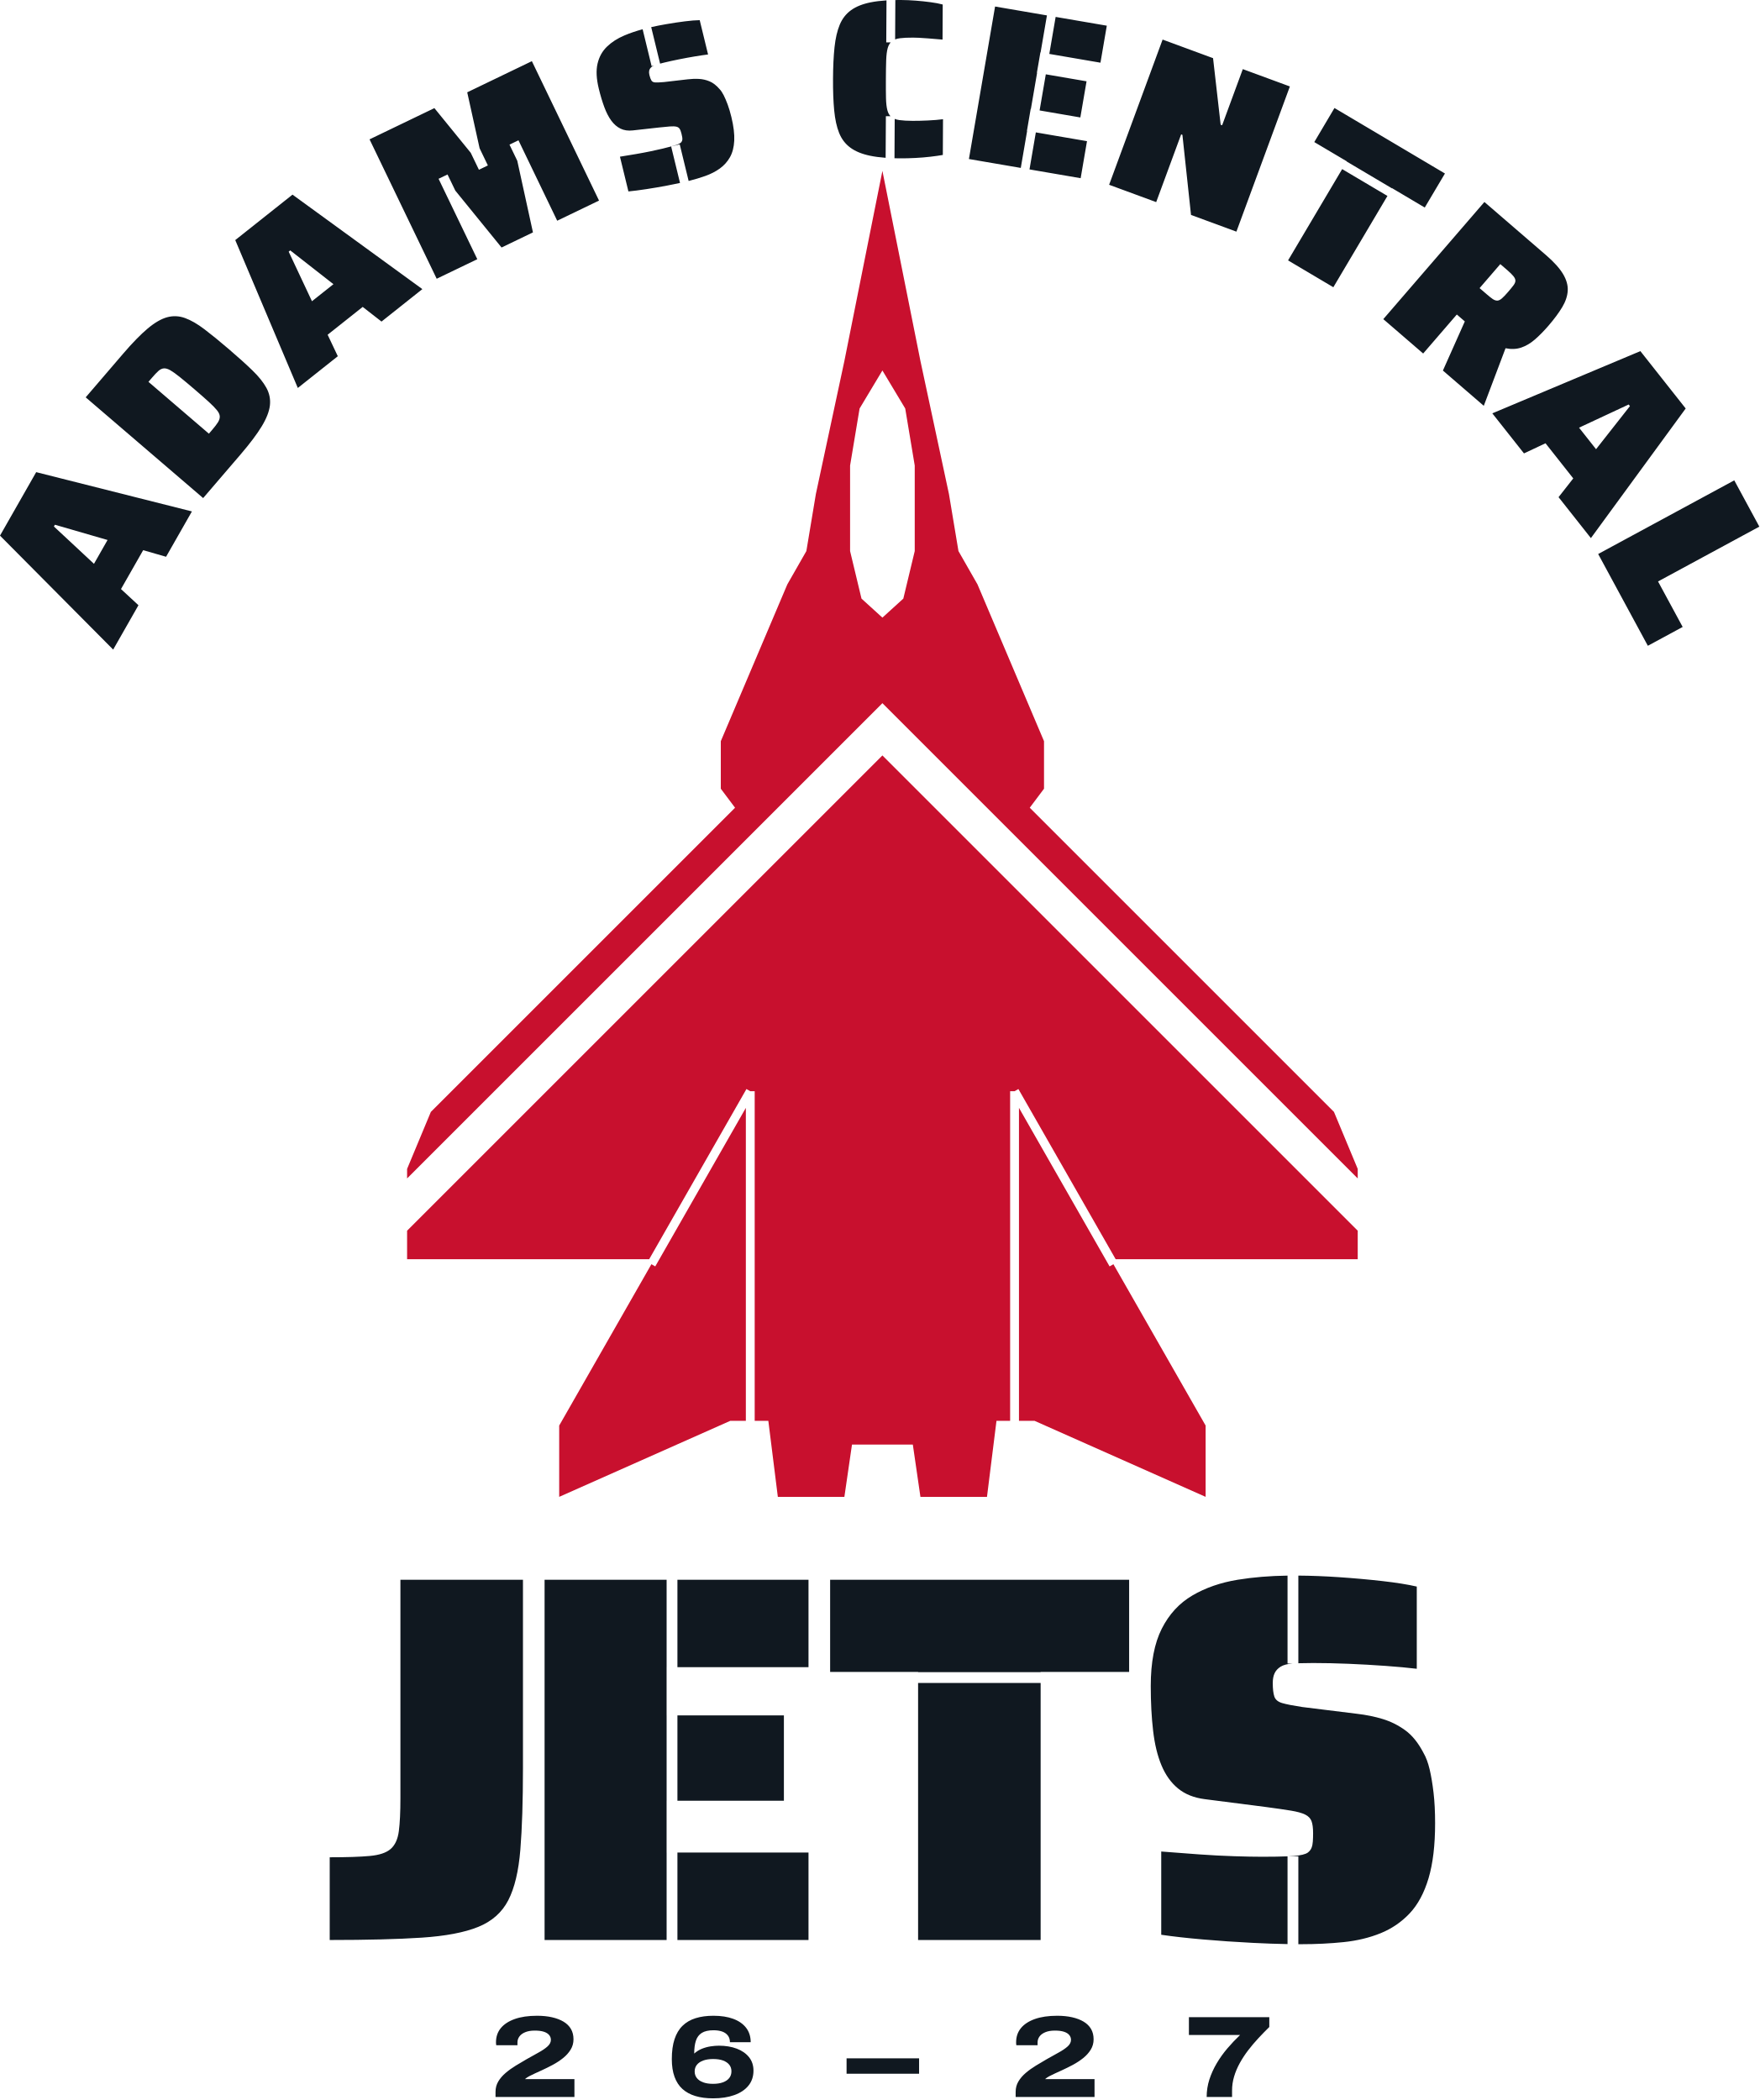
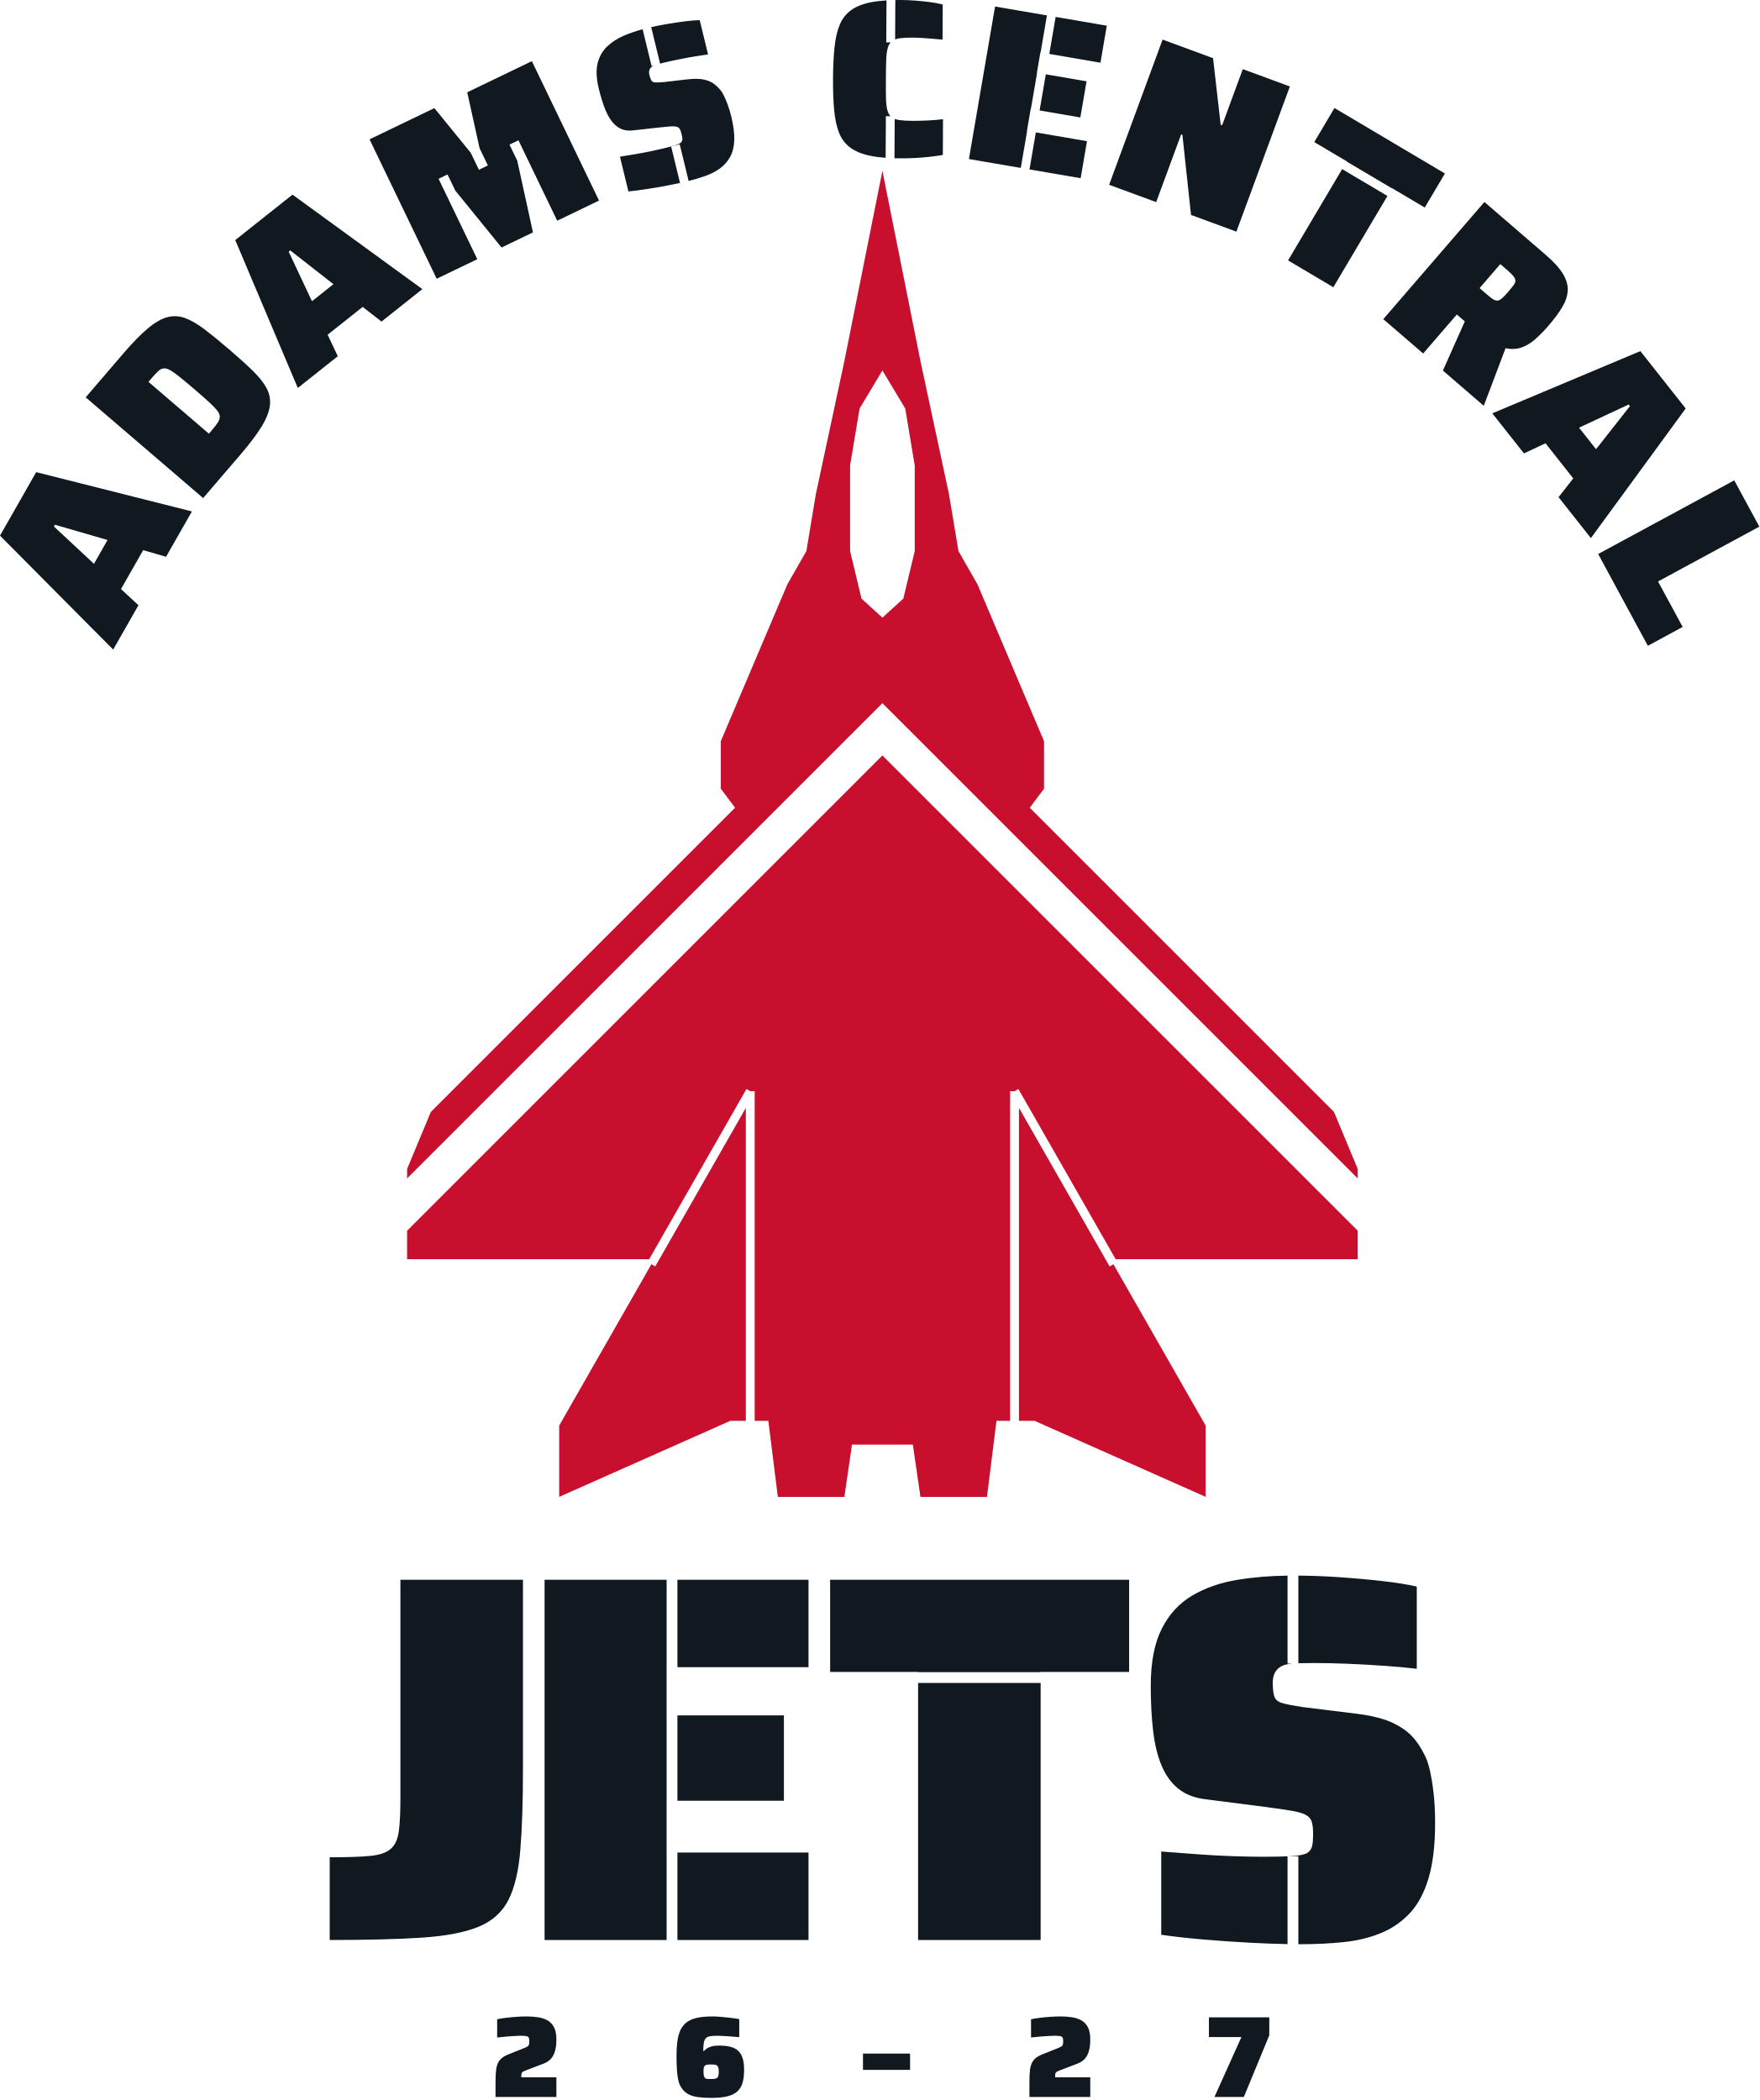
<svg xmlns="http://www.w3.org/2000/svg" width="7.96in" height="9.5in" viewBox="0 0 796 950">
  <g id="ink-black">
-     <path fill="#101820" fill-rule="nonzero" d="M588.5 879.52Q598.69 879.52 607.81 878.57Q616.93 877.62 624.51 874.54Q632.09 871.46 637.66 865.54Q643.22 859.62 646.18 849.67Q649.14 839.72 649.14 824.8Q649.14 816.98 648.43 810.94Q647.72 804.9 646.66 800.4Q645.59 795.9 643.93 793.06Q640.38 786.19 635.64 782.75Q630.91 779.32 625.46 777.66Q620.01 776 613.85 775.29L588.98 772.21Q582.82 771.27 579.98 770.44Q577.14 769.61 576.42 767.48Q575.71 765.34 575.71 761.32Q575.71 758.71 576.54 756.94Q577.37 755.16 579.27 753.97Q581.14 752.8 584.64 752.56H582.39V712.78Q570.34 712.94 559.84 714.65Q548.24 716.55 539.35 721.76Q530.47 726.97 525.5 736.8Q520.52 746.63 520.52 762.74Q520.52 773.87 521.59 782.99Q522.65 792.11 525.38 798.62Q528.1 805.14 532.84 809.05Q537.58 812.96 544.92 813.9L572.63 817.46Q579.74 818.4 584 819.11Q588.27 819.82 590.4 820.89Q592.53 821.96 593.24 823.85Q593.95 825.75 593.95 829.3Q593.95 831.43 593.83 833.09Q593.72 834.75 593.24 835.93Q592.77 837.12 591.58 838.06Q589.93 839.25 585.19 839.6Q584.01 839.69 582.54 839.76H587.28V879.51Q587.89 879.52 588.5 879.52ZM149.14 877.62Q174.49 877.62 190.72 876.56Q206.94 875.49 216.3 871.7Q225.65 867.91 229.92 859.62Q234.18 851.33 235.37 836.76Q236.55 822.19 236.55 799.93V714.65H181.12V813.43Q181.12 822.9 180.41 828.35Q179.7 833.8 176.74 836.41Q173.78 839.01 167.26 839.6Q160.75 840.2 149.14 840.2ZM246.33 877.62H301.53V838.06H301.52V814.61H301.53V776H301.52V754.21H301.53V714.65H246.33ZM415.28 877.62H470.71V761.34H415.28ZM470.71 756.45V756.34H510.74V714.65H375.49V756.34H415.28V756.45ZM197.53 126.1 215.9 117.26 198.38 80.88 202.43 78.93 205.95 86.23 226.87 111.97 241.07 105.13 233.98 72.73 230.46 65.43 234.52 63.47 252.04 99.85 270.96 90.74 240.58 27.67 211.34 41.76 216.94 67.08 220.68 74.84 216.63 76.8 212.93 69.12 196.49 48.91 167.16 63.04ZM91.89 225.32 108.78 205.63Q115.14 198.21 118.38 192.88Q121.61 187.54 122.09 183.39Q122.56 179.25 120.51 175.47Q118.45 171.7 114.16 167.55Q109.88 163.4 103.54 157.97Q97.21 152.54 92.46 148.94Q87.71 145.33 83.67 143.87Q79.62 142.42 75.59 143.52Q71.57 144.62 66.79 148.63Q62.01 152.64 55.65 160.06L38.76 179.75ZM501.69 83.59 522.98 91.43 534.27 60.79 534.84 61 538.73 97.23 559.26 104.79 583.45 39.11 562.16 31.27 552.81 56.66 552.14 56.42 548.7 26.31 525.88 17.9ZM625.71 144.37 643.74 159.92 658.96 142.28 662.35 145.2Q662.46 145.3 662.58 145.4L652.67 167.63L671.16 183.58L681 157.54Q684.88 158.33 688.12 157.23Q691.36 156.13 694.34 153.53Q697.32 150.93 700.45 147.31Q704.3 142.84 706.62 138.99Q708.93 135.14 709.13 131.48Q709.33 127.82 706.99 123.92Q704.64 120.02 699.33 115.43L671.44 91.37ZM51.19 293.86 62.63 273.79 54.73 266.48 64.76 248.89 75.12 251.87 86.81 231.36 16.37 213.59 0 242.31ZM675.02 186.99 689.34 205.11 699.08 200.53 711.63 216.42 704.98 224.91 719.61 243.43 762.49 184.79 741.99 158.84ZM134.71 175.51 152.8 161.15 148.2 151.43 164.06 138.84 172.57 145.47 191.05 130.79 132.31 88.05 106.41 108.61ZM303.58 66.26 307.46 65.31 311.49 81.86Q315.51 80.86 319.04 79.6Q322.75 78.28 325.6 76.23Q328.45 74.17 330.17 71.14Q331.89 68.1 332.12 63.65Q332.34 59.19 330.83 52.96Q330.04 49.7 329.13 47.25Q328.22 44.8 327.32 43.03Q326.41 41.26 325.43 40.25Q323.25 37.74 320.93 36.79Q318.6 35.83 316.16 35.7Q313.72 35.56 311.07 35.88L300.38 37.12Q297.72 37.35 296.44 37.3Q295.17 37.24 294.66 36.42Q294.15 35.6 293.74 33.92Q293.48 32.84 293.64 32.01Q293.81 31.18 294.48 30.5Q294.93 30.03 295.75 29.67L294.74 29.92L290.68 13.23Q286.2 14.44 282.38 16.06Q277.73 18.03 274.55 21.1Q271.37 24.18 270.29 28.79Q269.21 33.4 270.85 40.12Q271.98 44.76 273.35 48.46Q274.72 52.16 276.52 54.6Q278.32 57.04 280.69 58.2Q283.06 59.35 286.22 59L298.15 57.67Q301.21 57.34 303.07 57.2Q304.92 57.07 305.92 57.3Q306.91 57.52 307.4 58.24Q307.89 58.96 308.25 60.45Q308.47 61.33 308.59 62.04Q308.71 62.74 308.63 63.29Q308.55 63.83 308.15 64.34Q307.58 65.01 305.64 65.64Q303.7 66.26 299.74 67.23Q297.57 67.75 294.43 68.41Q291.29 69.07 287.72 69.68Q284.15 70.28 280.42 70.88L284.25 86.6Q287.73 86.27 292.37 85.56Q297.02 84.85 301.92 83.92Q304.87 83.36 307.59 82.76ZM306.42 754.21H365.71V714.65H306.42ZM306.42 838.06V877.62H365.71V838.06ZM582.39 879.47V839.77Q577.97 839.96 570.98 839.96Q565.77 839.96 558.3 839.72Q550.84 839.49 542.43 838.89Q534.02 838.3 525.26 837.59V875.25Q533.31 876.44 544.21 877.38Q555.11 878.33 566.71 878.92Q574.9 879.34 582.39 879.47ZM722.9 250.62 745.37 292.14 761.12 283.62 749.98 263.04 795.8 238.24 784.46 217.3ZM587.28 752.42Q590.13 752.32 593.95 752.32Q601.53 752.32 610.06 752.67Q618.59 753.03 626.76 753.62Q634.93 754.21 640.85 754.92V717.73Q634.7 716.31 625.34 715.25Q615.98 714.18 605.44 713.47Q596.13 712.84 587.28 712.77ZM306.42 776V814.61H354.58V776ZM438.27 71.94 461.73 75.96 464.6 59.22 464.51 59.2 466.21 49.27 466.3 49.29 469.11 32.94 469.01 32.93 470.6 23.7 470.69 23.72 473.56 6.97 450.1 2.95ZM400.71 52.57 402.8 52.58Q401.84 51.58 401.39 49.88Q400.84 47.79 400.76 44.38Q400.68 40.97 400.71 35.78Q400.73 30.59 400.85 27.18Q400.97 23.78 401.54 21.74Q401.99 20.17 402.88 19.18L400.88 19.17L400.99 0.17Q397 0.43 393.87 1.05Q388.37 2.14 384.95 4.61Q381.53 7.09 379.83 11.2Q378.13 15.31 377.48 21.36Q376.84 27.41 376.8 35.65Q376.75 43.89 377.33 49.95Q377.91 56.01 379.56 60.14Q381.22 64.27 384.62 66.78Q388.01 69.29 393.5 70.44Q396.62 71.09 400.6 71.39ZM582.63 117.8 603.11 129.94 627.58 88.64 607.1 76.5ZM629.62 85.2 629.67 85.12 644.46 93.89 653.59 78.49 603.62 48.86 594.49 64.27 609.19 72.98 609.14 73.06ZM322.56 949.25Q328.02 949.25 332.14 947.78Q336.26 946.31 338.54 943.51Q340.82 940.7 340.82 936.71Q340.82 933.14 338.8 930.62Q336.78 928.1 333.24 926.76Q329.7 925.43 325.18 925.43Q323.45 925.43 321.41 925.74Q319.36 926.06 317.44 926.84Q315.53 927.63 314.01 928.99Q314.01 925.53 314.77 923.2Q315.53 920.86 317.44 919.65Q319.36 918.45 322.77 918.45Q324.97 918.45 326.63 919.02Q328.28 919.6 329.22 920.81Q330.17 922.02 330.17 923.85H339.56Q339.56 920.02 337.49 917.34Q335.42 914.67 331.66 913.28Q327.91 911.89 322.72 911.89Q318.15 911.89 314.64 912.99Q311.12 914.09 308.73 916.43Q306.34 918.76 305.11 922.49Q303.88 926.21 303.88 931.51Q303.88 936.13 305.11 939.52Q306.34 942.9 308.71 945.03Q311.07 947.15 314.53 948.2Q317.99 949.25 322.56 949.25ZM224.14 948.62H259.83V940.54H237.47Q238.21 939.86 239.39 939.23Q240.57 938.6 242.04 937.94Q243.51 937.29 244.98 936.6Q247.5 935.45 250.04 934.09Q252.59 932.72 254.71 931.02Q256.84 929.31 258.12 927.21Q259.41 925.11 259.41 922.54Q259.41 919.86 258.26 917.87Q257.1 915.88 254.9 914.56Q252.69 913.25 249.67 912.57Q246.66 911.89 242.93 911.89Q237 911.89 232.86 913.36Q228.71 914.83 226.53 917.48Q224.35 920.13 224.35 923.9Q224.35 924.27 224.38 924.56Q224.41 924.85 224.46 925.22H234.06V923.96Q234.06 922.49 234.93 921.28Q235.79 920.07 237.55 919.34Q239.31 918.6 241.88 918.6Q244.45 918.6 246.03 919.13Q247.6 919.65 248.39 920.6Q249.18 921.54 249.18 922.8Q249.18 924.43 247.6 925.82Q246.03 927.21 243.56 928.55Q241.09 929.89 238.26 931.51Q235.79 932.93 233.3 934.45Q230.81 935.97 228.74 937.73Q226.66 939.49 225.4 941.59Q224.14 943.69 224.14 946.31ZM459.41 948.62H495.09V940.54H472.74Q473.47 939.86 474.65 939.23Q475.83 938.6 477.3 937.94Q478.77 937.29 480.24 936.6Q482.76 935.45 485.31 934.09Q487.85 932.72 489.98 931.02Q492.1 929.31 493.39 927.21Q494.67 925.11 494.67 922.54Q494.67 919.86 493.52 917.87Q492.36 915.88 490.16 914.56Q487.96 913.25 484.94 912.57Q481.92 911.89 478.2 911.89Q472.27 911.89 468.12 913.36Q463.97 914.83 461.8 917.48Q459.62 920.13 459.62 923.9Q459.62 924.27 459.64 924.56Q459.67 924.85 459.72 925.22H469.33V923.96Q469.33 922.49 470.19 921.28Q471.06 920.07 472.82 919.34Q474.57 918.6 477.15 918.6Q479.72 918.6 481.29 919.13Q482.87 919.65 483.65 920.6Q484.44 921.54 484.44 922.8Q484.44 924.43 482.87 925.82Q481.29 927.21 478.82 928.55Q476.36 929.89 473.52 931.51Q471.06 932.93 468.57 934.45Q466.07 935.97 464 937.73Q461.93 939.49 460.67 941.59Q459.41 943.69 459.41 946.31ZM545.81 948.62H557.3V945.68Q557.3 942.48 558.22 939.39Q559.14 936.29 560.79 933.3Q562.44 930.31 564.59 927.5Q566.74 924.69 569.21 922.04Q571.68 919.39 574.14 916.98V912.52H537.78V920.6H560.92Q557.93 923.43 555.2 926.63Q552.47 929.83 550.37 933.38Q548.27 936.92 547.04 940.72Q545.81 944.53 545.81 948.62ZM474.63 24.39 497.77 28.36 500.64 11.62 477.5 7.65ZM468.54 59.89 465.67 76.64 488.81 80.61 491.68 63.86ZM94.49 196.19 67.15 172.74 68.74 170.89Q70.4 168.95 71.61 167.85Q72.83 166.75 74.12 166.65Q75.41 166.55 77.11 167.54Q78.81 168.53 81.42 170.64Q84.04 172.74 88.06 176.19Q91.99 179.57 94.44 181.8Q96.88 184.03 98.12 185.56Q99.35 187.08 99.41 188.34Q99.47 189.6 98.61 191Q97.74 192.4 96.08 194.33ZM407.13 71.63Q410.48 71.65 414.05 71.46Q417.61 71.28 420.92 70.89Q424.23 70.5 426.47 70.1L426.55 53.93Q423.6 54.32 419.73 54.5Q415.87 54.68 412.81 54.67Q409.15 54.65 406.86 54.33Q405.64 54.16 404.7 53.79L404.6 71.59Q405.83 71.62 407.13 71.63ZM298.58 28.79Q299.43 28.56 300.44 28.31Q303.6 27.55 307.2 26.83Q310.79 26.11 314.26 25.53Q317.73 24.95 320.28 24.64L316.5 9.12Q313.79 9.15 309.78 9.66Q305.76 10.16 301.29 10.94Q297.83 11.53 294.56 12.27ZM404.89 17.83Q405.84 17.45 407.06 17.3Q409.35 17 413.02 17.02Q414.03 17.03 415.56 17.09Q417.08 17.15 419.68 17.36Q422.27 17.58 426.34 17.91L426.42 2.04Q424.09 1.41 420.88 0.99Q417.68 0.56 414.22 0.29Q410.77 0.02 407.51 0Q406.22 -0.01 404.99 0.02ZM473.05 33.62 470.24 49.96 488.67 53.13 491.48 36.78ZM382.93 938.13H415.73V931.15H382.93ZM141.11 136.27 130.58 113.85 131.29 113.28 150.83 128.56ZM714.25 193.47 736.7 182.99 737.27 183.71 721.94 203.21ZM42.51 255.06 24.38 238.17 24.83 237.38 48.65 244.28ZM322.51 942.69Q319.94 942.69 318.07 942.01Q316.21 941.33 315.21 940.07Q314.22 938.81 314.22 937.08Q314.22 935.34 315.21 934.09Q316.21 932.83 318.1 932.14Q319.99 931.46 322.56 931.46Q325.24 931.46 327.07 932.14Q328.91 932.83 329.88 934.06Q330.85 935.29 330.85 937.02Q330.85 938.81 329.85 940.07Q328.86 941.33 326.99 942.01Q325.13 942.69 322.51 942.69ZM669.26 130.34 678.63 119.48 681.79 122.2Q683.72 123.87 684.59 124.96Q685.46 126.05 685.46 126.98Q685.46 127.92 684.6 129.07Q683.75 130.21 682.16 132.06Q680.49 133.99 679.38 134.97Q678.26 135.95 677.29 135.99Q676.32 136.02 675.21 135.28Q674.11 134.53 672.5 133.13Z" />
+     <path fill="#101820" fill-rule="nonzero" d="M588.5 879.52Q598.69 879.52 607.81 878.57Q616.93 877.62 624.51 874.54Q632.09 871.46 637.66 865.54Q643.22 859.62 646.18 849.67Q649.14 839.72 649.14 824.8Q649.14 816.98 648.43 810.94Q647.72 804.9 646.66 800.4Q645.59 795.9 643.93 793.06Q640.38 786.19 635.64 782.75Q630.91 779.32 625.46 777.66Q620.01 776 613.85 775.29L588.98 772.21Q582.82 771.27 579.98 770.44Q577.14 769.61 576.42 767.48Q575.71 765.34 575.71 761.32Q575.71 758.71 576.54 756.94Q577.37 755.16 579.27 753.97Q581.14 752.8 584.64 752.56H582.39V712.78Q570.34 712.94 559.84 714.65Q548.24 716.55 539.35 721.76Q530.47 726.97 525.5 736.8Q520.52 746.63 520.52 762.74Q520.52 773.87 521.59 782.99Q522.65 792.11 525.38 798.62Q528.1 805.14 532.84 809.05Q537.58 812.96 544.92 813.9L572.63 817.46Q579.74 818.4 584 819.11Q588.27 819.82 590.4 820.89Q592.53 821.96 593.24 823.85Q593.95 825.75 593.95 829.3Q593.95 831.43 593.83 833.09Q593.72 834.75 593.24 835.93Q592.77 837.12 591.58 838.06Q589.93 839.25 585.19 839.6Q584.01 839.69 582.54 839.76H587.28V879.51Q587.89 879.52 588.5 879.52ZM149.14 877.62Q174.49 877.62 190.72 876.56Q206.94 875.49 216.3 871.7Q225.65 867.91 229.92 859.62Q234.18 851.33 235.37 836.76Q236.55 822.19 236.55 799.93V714.65H181.12V813.43Q181.12 822.9 180.41 828.35Q179.7 833.8 176.74 836.41Q173.78 839.01 167.26 839.6Q160.75 840.2 149.14 840.2ZM246.33 877.62H301.53V838.06H301.52V814.61H301.53V776H301.52V754.21H301.53V714.65H246.33ZM415.28 877.62H470.71V761.34H415.28ZM470.71 756.45V756.34H510.74V714.65H375.49V756.34H415.28V756.45ZM197.53 126.1 215.9 117.26 198.38 80.88 202.43 78.93 205.95 86.23 226.87 111.97 241.07 105.13 233.98 72.73 230.46 65.43 234.52 63.47 252.04 99.85 270.96 90.74 240.58 27.67 211.34 41.76 216.94 67.08 220.68 74.84 216.63 76.8 212.93 69.12 196.49 48.91 167.16 63.04ZM91.89 225.32 108.78 205.63Q115.14 198.21 118.38 192.88Q121.61 187.54 122.09 183.39Q122.56 179.25 120.51 175.47Q118.45 171.7 114.16 167.55Q109.88 163.4 103.54 157.97Q97.21 152.54 92.46 148.94Q87.71 145.33 83.67 143.87Q79.62 142.42 75.59 143.52Q71.57 144.62 66.79 148.63Q62.01 152.64 55.65 160.06L38.76 179.75ZM501.69 83.59 522.98 91.43 534.27 60.79 534.84 61 538.73 97.23 559.26 104.79 583.45 39.11 562.16 31.27 552.81 56.66 552.14 56.42 548.7 26.31 525.88 17.9ZM625.71 144.37 643.74 159.92 658.96 142.28 662.35 145.2Q662.46 145.3 662.58 145.4L652.67 167.63L671.16 183.58L681 157.54Q684.88 158.33 688.12 157.23Q691.36 156.13 694.34 153.53Q697.32 150.93 700.45 147.31Q704.3 142.84 706.62 138.99Q708.93 135.14 709.13 131.48Q709.33 127.82 706.99 123.92Q704.64 120.02 699.33 115.43L671.44 91.37ZM51.19 293.86 62.63 273.79 54.73 266.48 64.76 248.89 75.12 251.87 86.81 231.36 16.37 213.59 0 242.31ZM675.02 186.99 689.34 205.11 699.08 200.53 711.63 216.42 704.98 224.91 719.61 243.43 762.49 184.79 741.99 158.84ZM134.71 175.51 152.8 161.15 148.2 151.43 164.06 138.84 172.57 145.47 191.05 130.79 132.31 88.05 106.41 108.61ZM303.58 66.26 307.46 65.31 311.49 81.86Q315.51 80.86 319.04 79.6Q322.75 78.28 325.6 76.23Q328.45 74.17 330.17 71.14Q331.89 68.1 332.12 63.65Q332.34 59.19 330.83 52.96Q330.04 49.7 329.13 47.25Q328.22 44.8 327.32 43.03Q326.41 41.26 325.43 40.25Q323.25 37.74 320.93 36.79Q318.6 35.83 316.16 35.7Q313.72 35.56 311.07 35.88L300.38 37.12Q297.72 37.35 296.44 37.3Q295.17 37.24 294.66 36.42Q294.15 35.6 293.74 33.92Q293.48 32.84 293.64 32.01Q293.81 31.18 294.48 30.5Q294.93 30.03 295.75 29.67L294.74 29.92L290.68 13.23Q286.2 14.44 282.38 16.06Q277.73 18.03 274.55 21.1Q271.37 24.18 270.29 28.79Q269.21 33.4 270.85 40.12Q271.98 44.76 273.35 48.46Q274.72 52.16 276.52 54.6Q278.32 57.04 280.69 58.2Q283.06 59.35 286.22 59L298.15 57.67Q301.21 57.34 303.07 57.2Q304.92 57.07 305.92 57.3Q306.91 57.52 307.4 58.24Q307.89 58.96 308.25 60.45Q308.47 61.33 308.59 62.04Q308.71 62.74 308.63 63.29Q308.55 63.83 308.15 64.34Q307.58 65.01 305.64 65.64Q303.7 66.26 299.74 67.23Q297.57 67.75 294.43 68.41Q291.29 69.07 287.72 69.68Q284.15 70.28 280.42 70.88L284.25 86.6Q287.73 86.27 292.37 85.56Q297.02 84.85 301.92 83.92Q304.87 83.36 307.59 82.76ZM306.42 754.21H365.71V714.65H306.42ZM306.42 838.06V877.62H365.71V838.06ZM582.39 879.47V839.77Q577.97 839.96 570.98 839.96Q565.77 839.96 558.3 839.72Q550.84 839.49 542.43 838.89Q534.02 838.3 525.26 837.59V875.25Q533.31 876.44 544.21 877.38Q555.11 878.33 566.71 878.92Q574.9 879.34 582.39 879.47ZM722.9 250.62 745.37 292.14 761.12 283.62 749.98 263.04 795.8 238.24 784.46 217.3ZM587.28 752.42Q590.13 752.32 593.95 752.32Q601.53 752.32 610.06 752.67Q618.59 753.03 626.76 753.62Q634.93 754.21 640.85 754.92V717.73Q634.7 716.31 625.34 715.25Q615.98 714.18 605.44 713.47Q596.13 712.84 587.28 712.77ZM306.42 776V814.61H354.58V776ZM438.27 71.94 461.73 75.96 464.6 59.22 464.51 59.2 466.21 49.27 466.3 49.29 469.11 32.94 469.01 32.93 470.6 23.7 470.69 23.72 473.56 6.97 450.1 2.95ZM400.71 52.57 402.8 52.58Q401.84 51.58 401.39 49.88Q400.84 47.79 400.76 44.38Q400.68 40.97 400.71 35.78Q400.73 30.59 400.85 27.18Q400.97 23.78 401.54 21.74Q401.99 20.17 402.88 19.18L400.88 19.17L400.99 0.17Q397 0.43 393.87 1.05Q388.37 2.14 384.95 4.61Q381.53 7.09 379.83 11.2Q378.13 15.31 377.48 21.36Q376.84 27.41 376.8 35.65Q376.75 43.89 377.33 49.95Q377.91 56.01 379.56 60.14Q381.22 64.27 384.62 66.78Q388.01 69.29 393.5 70.44Q396.62 71.09 400.6 71.39ZM582.63 117.8 603.11 129.94 627.58 88.64 607.1 76.5ZM629.62 85.2 629.67 85.12 644.46 93.89 653.59 78.49 603.62 48.86 594.49 64.27 609.19 72.98 609.14 73.06ZM321.87 949.04Q326.37 949.04 329.23 948.28Q332.08 947.52 333.7 945.95Q335.32 944.38 335.95 941.98Q336.58 939.57 336.58 936.27Q336.58 932.87 335.79 930.73Q335.01 928.58 333.54 927.43Q332.08 926.28 329.98 925.83Q327.89 925.39 325.22 925.39Q322.97 925.39 321.56 925.86Q320.15 926.33 319.44 926.91Q318.73 927.48 318.42 927.85H318.11Q318.11 925.6 318.34 924.21Q318.58 922.83 319.21 922.12Q319.83 921.41 321.09 921.18Q322.34 920.94 324.39 920.94Q325.28 920.94 326.79 921.02Q328.31 921.1 330.27 921.23Q332.23 921.36 334.38 921.57V913.41Q332.29 913.04 330.04 912.78Q327.79 912.52 325.77 912.36Q323.76 912.2 322.24 912.2Q318 912.2 315.05 912.88Q312.09 913.56 310.26 915.11Q308.43 916.65 307.43 919.21Q306.91 920.52 306.59 922.25Q306.28 923.98 306.15 926.04Q306.02 928.11 306.02 930.57Q306.02 933.66 306.18 936.06Q306.33 938.47 306.65 940.2Q306.96 941.92 307.38 942.92Q308.58 945.53 310.47 946.84Q312.35 948.15 315.15 948.6Q317.95 949.04 321.87 949.04ZM224.14 948.62H251.67V939.73H235.81V938.73Q235.81 938.1 236.02 937.74Q236.23 937.37 236.7 937.11Q237.17 936.85 237.91 936.59L246.12 933.45Q247.69 932.82 248.95 931.62Q250.2 930.41 250.93 928.24Q251.67 926.07 251.67 922.62Q251.67 919.16 250.59 917.1Q249.52 915.03 247.66 913.98Q245.81 912.94 243.37 912.57Q240.94 912.2 238.22 912.2Q236.13 912.2 233.72 912.36Q231.31 912.52 229.01 912.8Q226.71 913.09 224.88 913.46V921.73Q226.97 921.46 228.96 921.31Q230.95 921.15 232.62 921.05Q234.3 920.94 235.39 920.94Q237.02 920.94 237.88 921.07Q238.74 921.2 239.08 921.67Q239.42 922.14 239.42 923.19Q239.42 924.29 239.29 924.84Q239.16 925.39 238.64 925.76Q238.12 926.12 236.91 926.59L229.59 929.52Q227.6 930.36 226.47 931.51Q225.35 932.66 224.85 934.28Q224.35 935.91 224.25 938.08Q224.14 940.25 224.14 943.18ZM465.64 948.62H493.16V939.73H477.3V938.73Q477.3 938.1 477.51 937.74Q477.72 937.37 478.19 937.11Q478.66 936.85 479.4 936.59L487.61 933.45Q489.18 932.82 490.44 931.62Q491.69 930.41 492.43 928.24Q493.16 926.07 493.16 922.62Q493.16 919.16 492.09 917.1Q491.01 915.03 489.16 913.98Q487.3 912.94 484.87 912.57Q482.43 912.2 479.71 912.2Q477.62 912.2 475.21 912.36Q472.8 912.52 470.5 912.8Q468.2 913.09 466.37 913.46V921.73Q468.46 921.46 470.45 921.31Q472.44 921.15 474.11 921.05Q475.79 920.94 476.89 920.94Q478.51 920.94 479.37 921.07Q480.23 921.2 480.57 921.67Q480.91 922.14 480.91 923.19Q480.91 924.29 480.78 924.84Q480.65 925.39 480.13 925.76Q479.61 926.12 478.4 926.59L471.08 929.52Q469.09 930.36 467.96 931.51Q466.84 932.66 466.34 934.28Q465.84 935.91 465.74 938.08Q465.64 940.25 465.64 943.18ZM549.34 948.62H562.63L574.14 920.73V912.62H546.83V921.52H561.53ZM474.63 24.39 497.77 28.36 500.64 11.62 477.5 7.65ZM468.54 59.89 465.67 76.64 488.81 80.61 491.68 63.86ZM94.49 196.19 67.15 172.74 68.74 170.89Q70.4 168.95 71.61 167.85Q72.83 166.75 74.12 166.65Q75.41 166.55 77.11 167.54Q78.81 168.53 81.42 170.64Q84.04 172.74 88.06 176.19Q91.99 179.57 94.44 181.8Q96.88 184.03 98.12 185.56Q99.35 187.08 99.41 188.34Q99.47 189.6 98.61 191Q97.74 192.4 96.08 194.33ZM407.13 71.63Q410.48 71.65 414.05 71.46Q417.61 71.28 420.92 70.89Q424.23 70.5 426.47 70.1L426.55 53.93Q423.6 54.32 419.73 54.5Q415.87 54.68 412.81 54.67Q409.15 54.65 406.86 54.33Q405.64 54.16 404.7 53.79L404.6 71.59Q405.83 71.62 407.13 71.63ZM298.58 28.79Q299.43 28.56 300.44 28.31Q303.6 27.55 307.2 26.83Q310.79 26.11 314.26 25.53Q317.73 24.95 320.28 24.64L316.5 9.12Q313.79 9.15 309.78 9.66Q305.76 10.16 301.29 10.94Q297.83 11.53 294.56 12.27ZM404.89 17.83Q405.84 17.45 407.06 17.3Q409.35 17 413.02 17.02Q414.03 17.03 415.56 17.09Q417.08 17.15 419.68 17.36Q422.27 17.58 426.34 17.91L426.42 2.04Q424.09 1.41 420.88 0.99Q417.68 0.56 414.22 0.29Q410.77 0.02 407.51 0Q406.22 -0.01 404.99 0.02ZM473.05 33.62 470.24 49.96 488.67 53.13 491.48 36.78ZM141.11 136.27 130.58 113.85 131.29 113.28 150.83 128.56ZM714.25 193.47 736.7 182.99 737.27 183.71 721.94 203.21ZM42.51 255.06 24.38 238.17 24.83 237.38 48.65 244.28ZM390.35 936.38H411.65V929H390.35ZM669.26 130.34 678.63 119.48 681.79 122.2Q683.72 123.87 684.59 124.96Q685.46 126.05 685.46 126.98Q685.46 127.92 684.6 129.07Q683.75 130.21 682.16 132.06Q680.49 133.99 679.38 134.97Q678.26 135.95 677.29 135.99Q676.32 136.02 675.21 135.28Q674.11 134.53 672.5 133.13ZM321.46 940.51Q320.57 940.51 319.94 940.46Q319.31 940.41 318.94 940.09Q318.58 939.78 318.39 939.07Q318.21 938.37 318.21 937.06Q318.21 936.17 318.29 935.59Q318.37 935.02 318.68 934.62Q319 934.23 319.65 934.08Q320.3 933.92 321.46 933.92Q322.55 933.92 323.29 934.02Q324.02 934.13 324.41 934.47Q324.8 934.81 324.96 935.49Q325.12 936.17 325.12 937.27Q325.12 938.37 324.96 939.02Q324.8 939.67 324.41 939.99Q324.02 940.3 323.29 940.41Q322.55 940.51 321.46 940.51Z" />
  </g>
  <g id="ink-jets-red">
    <path fill="#C8102E" fill-rule="nonzero" d="M460.65 492.66 504.65 569.65H614.14V556.75L399.14 341.75L184.14 556.75V569.65H293.64L337.64 492.66L339.37 493.65H341.37V642.75H347.54L351.84 677.15H381.94L385.38 653.5H412.9L416.34 677.15H446.44L450.74 642.75H456.91V493.65H458.91ZM399.14 77.3 381.94 163.3 369.04 223.5 364.74 249.3 356.14 264.35 326.04 335.3V356.8L332.49 365.4L194.89 503L184.14 528.8V533.1L399.14 318.1L614.14 533.1V528.8L603.39 503L465.79 365.4L472.24 356.8V335.3L442.14 264.35L433.54 249.3L429.24 223.5L416.34 163.3ZM337.37 501.18 296.39 572.9 294.65 571.91 252.94 644.9V677.15L330.34 642.75H337.37ZM503.63 571.91 501.9 572.9 460.91 501.18V642.75H467.94L545.34 677.15V644.9ZM399.14 167.6 409.46 184.8 413.76 210.6V249.3L408.6 270.8L399.14 279.4L389.68 270.8L384.52 249.3V210.6L388.82 184.8Z" />
  </g>
</svg>
